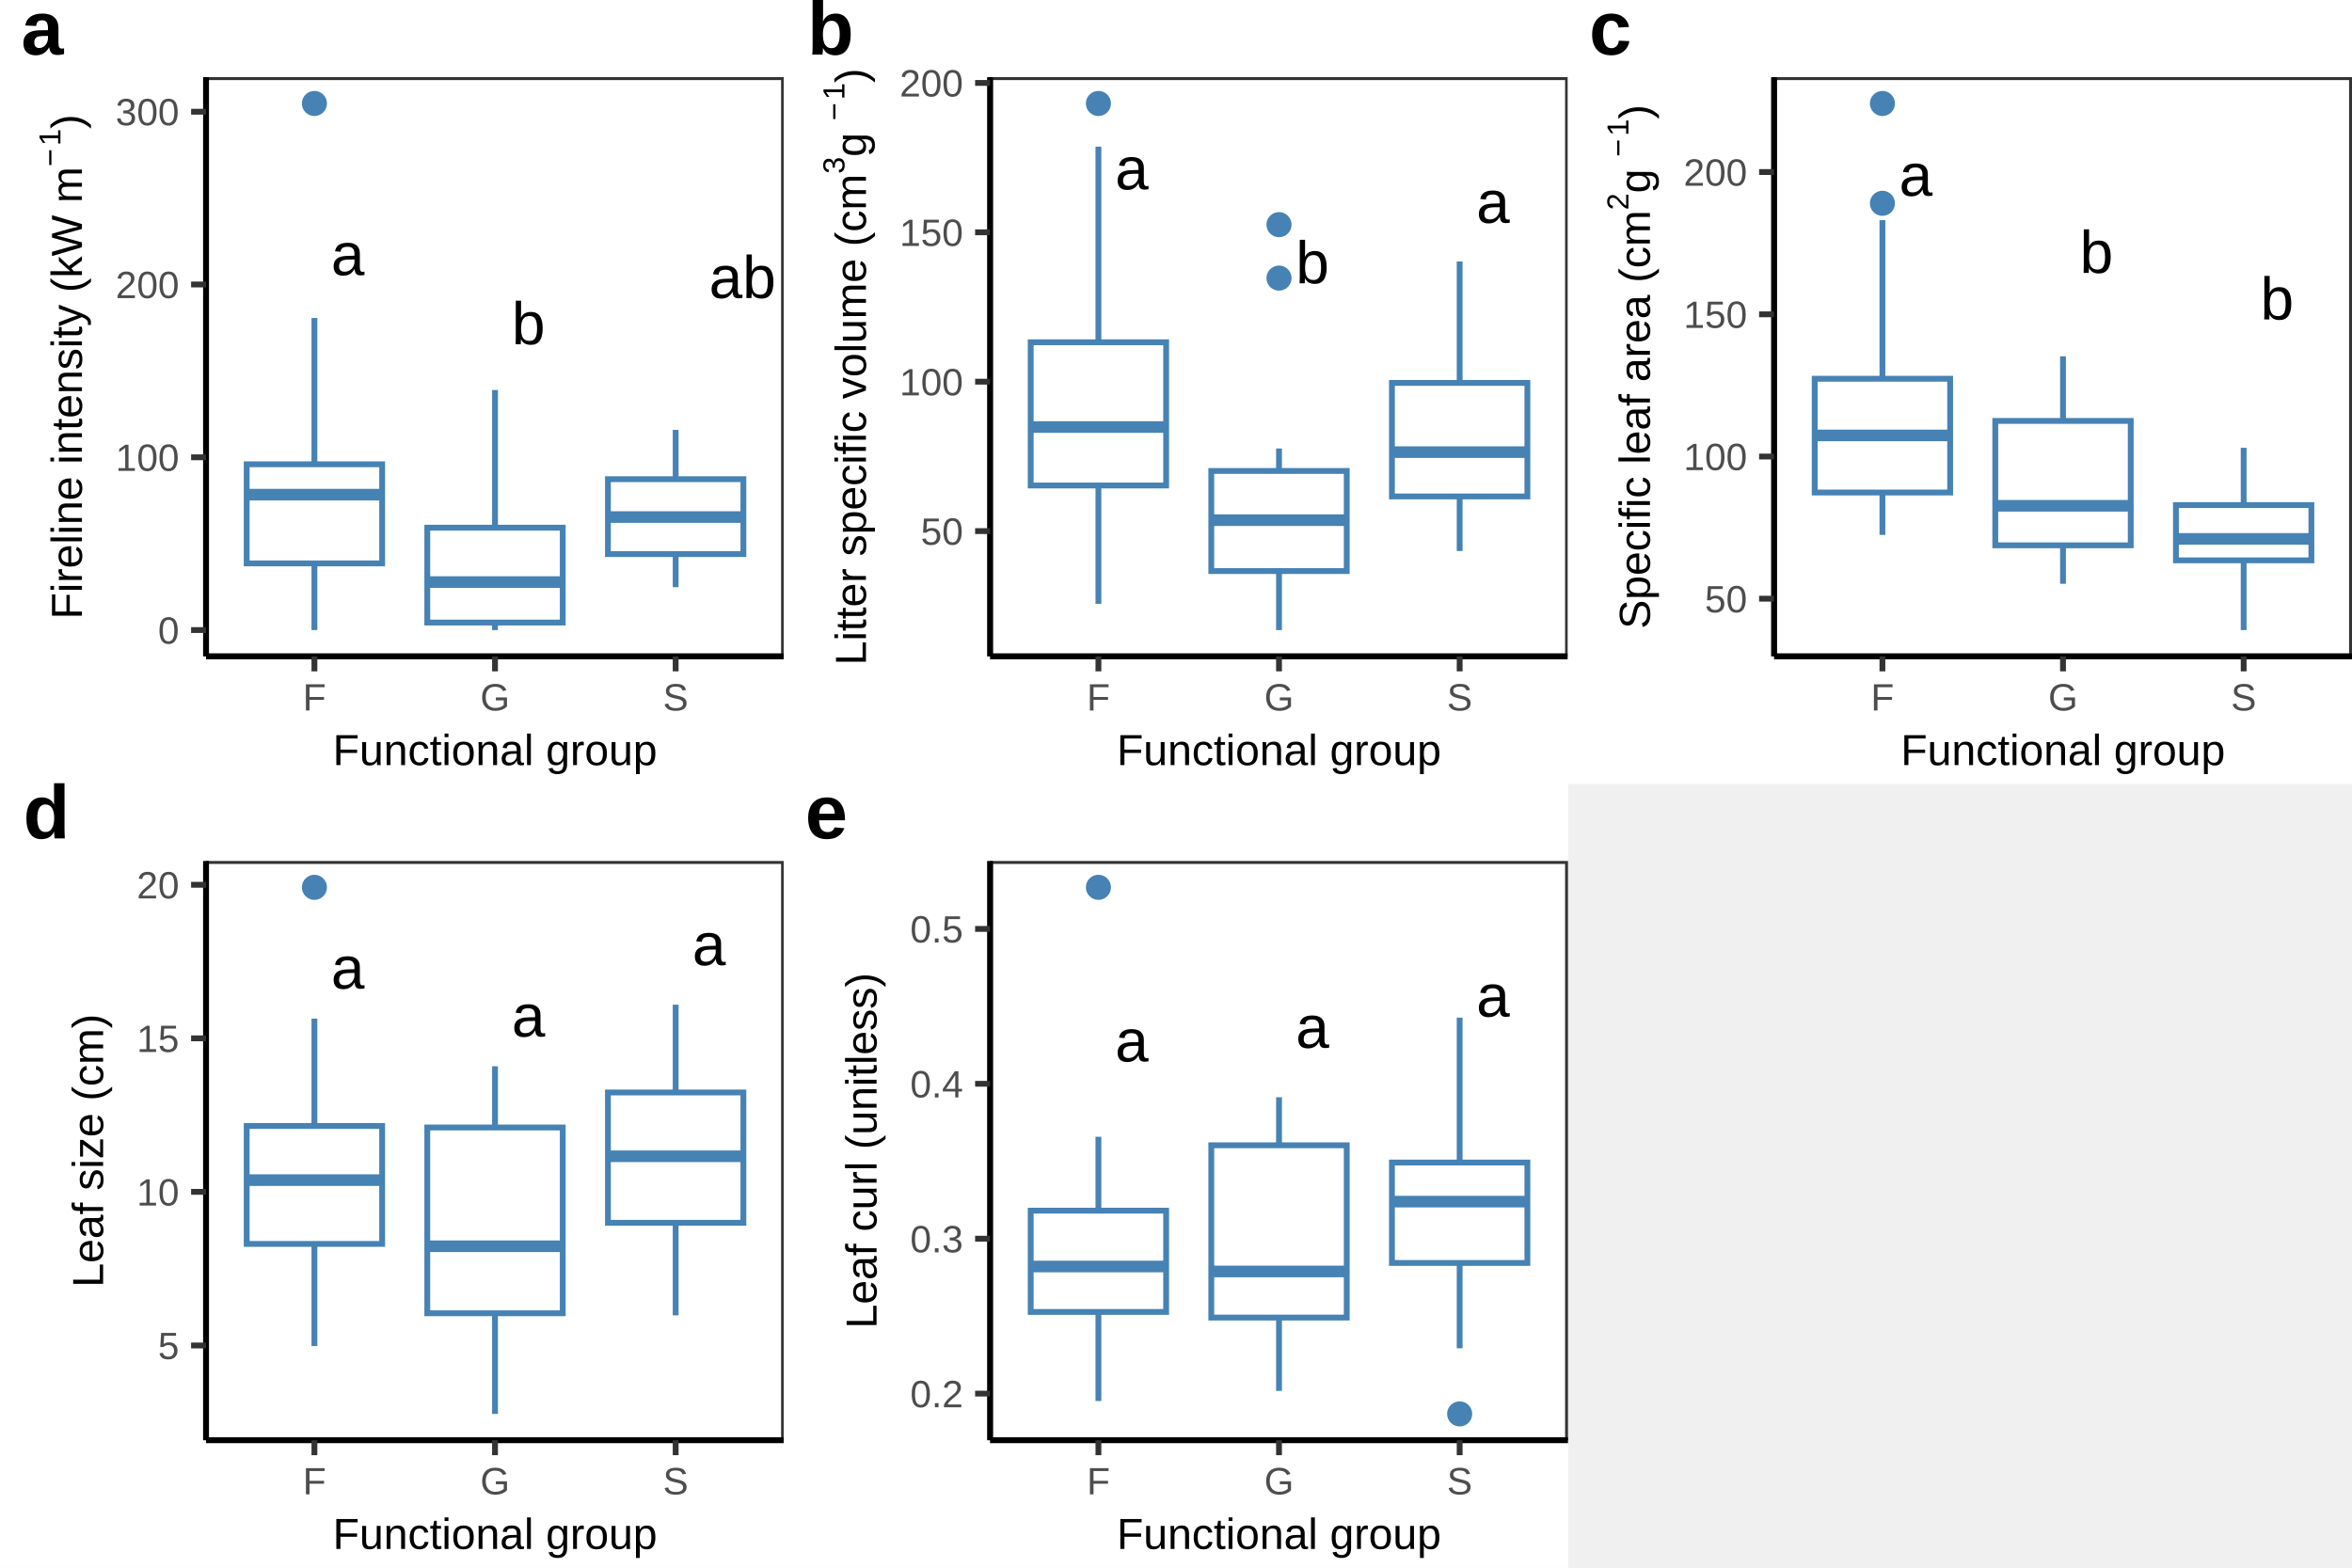
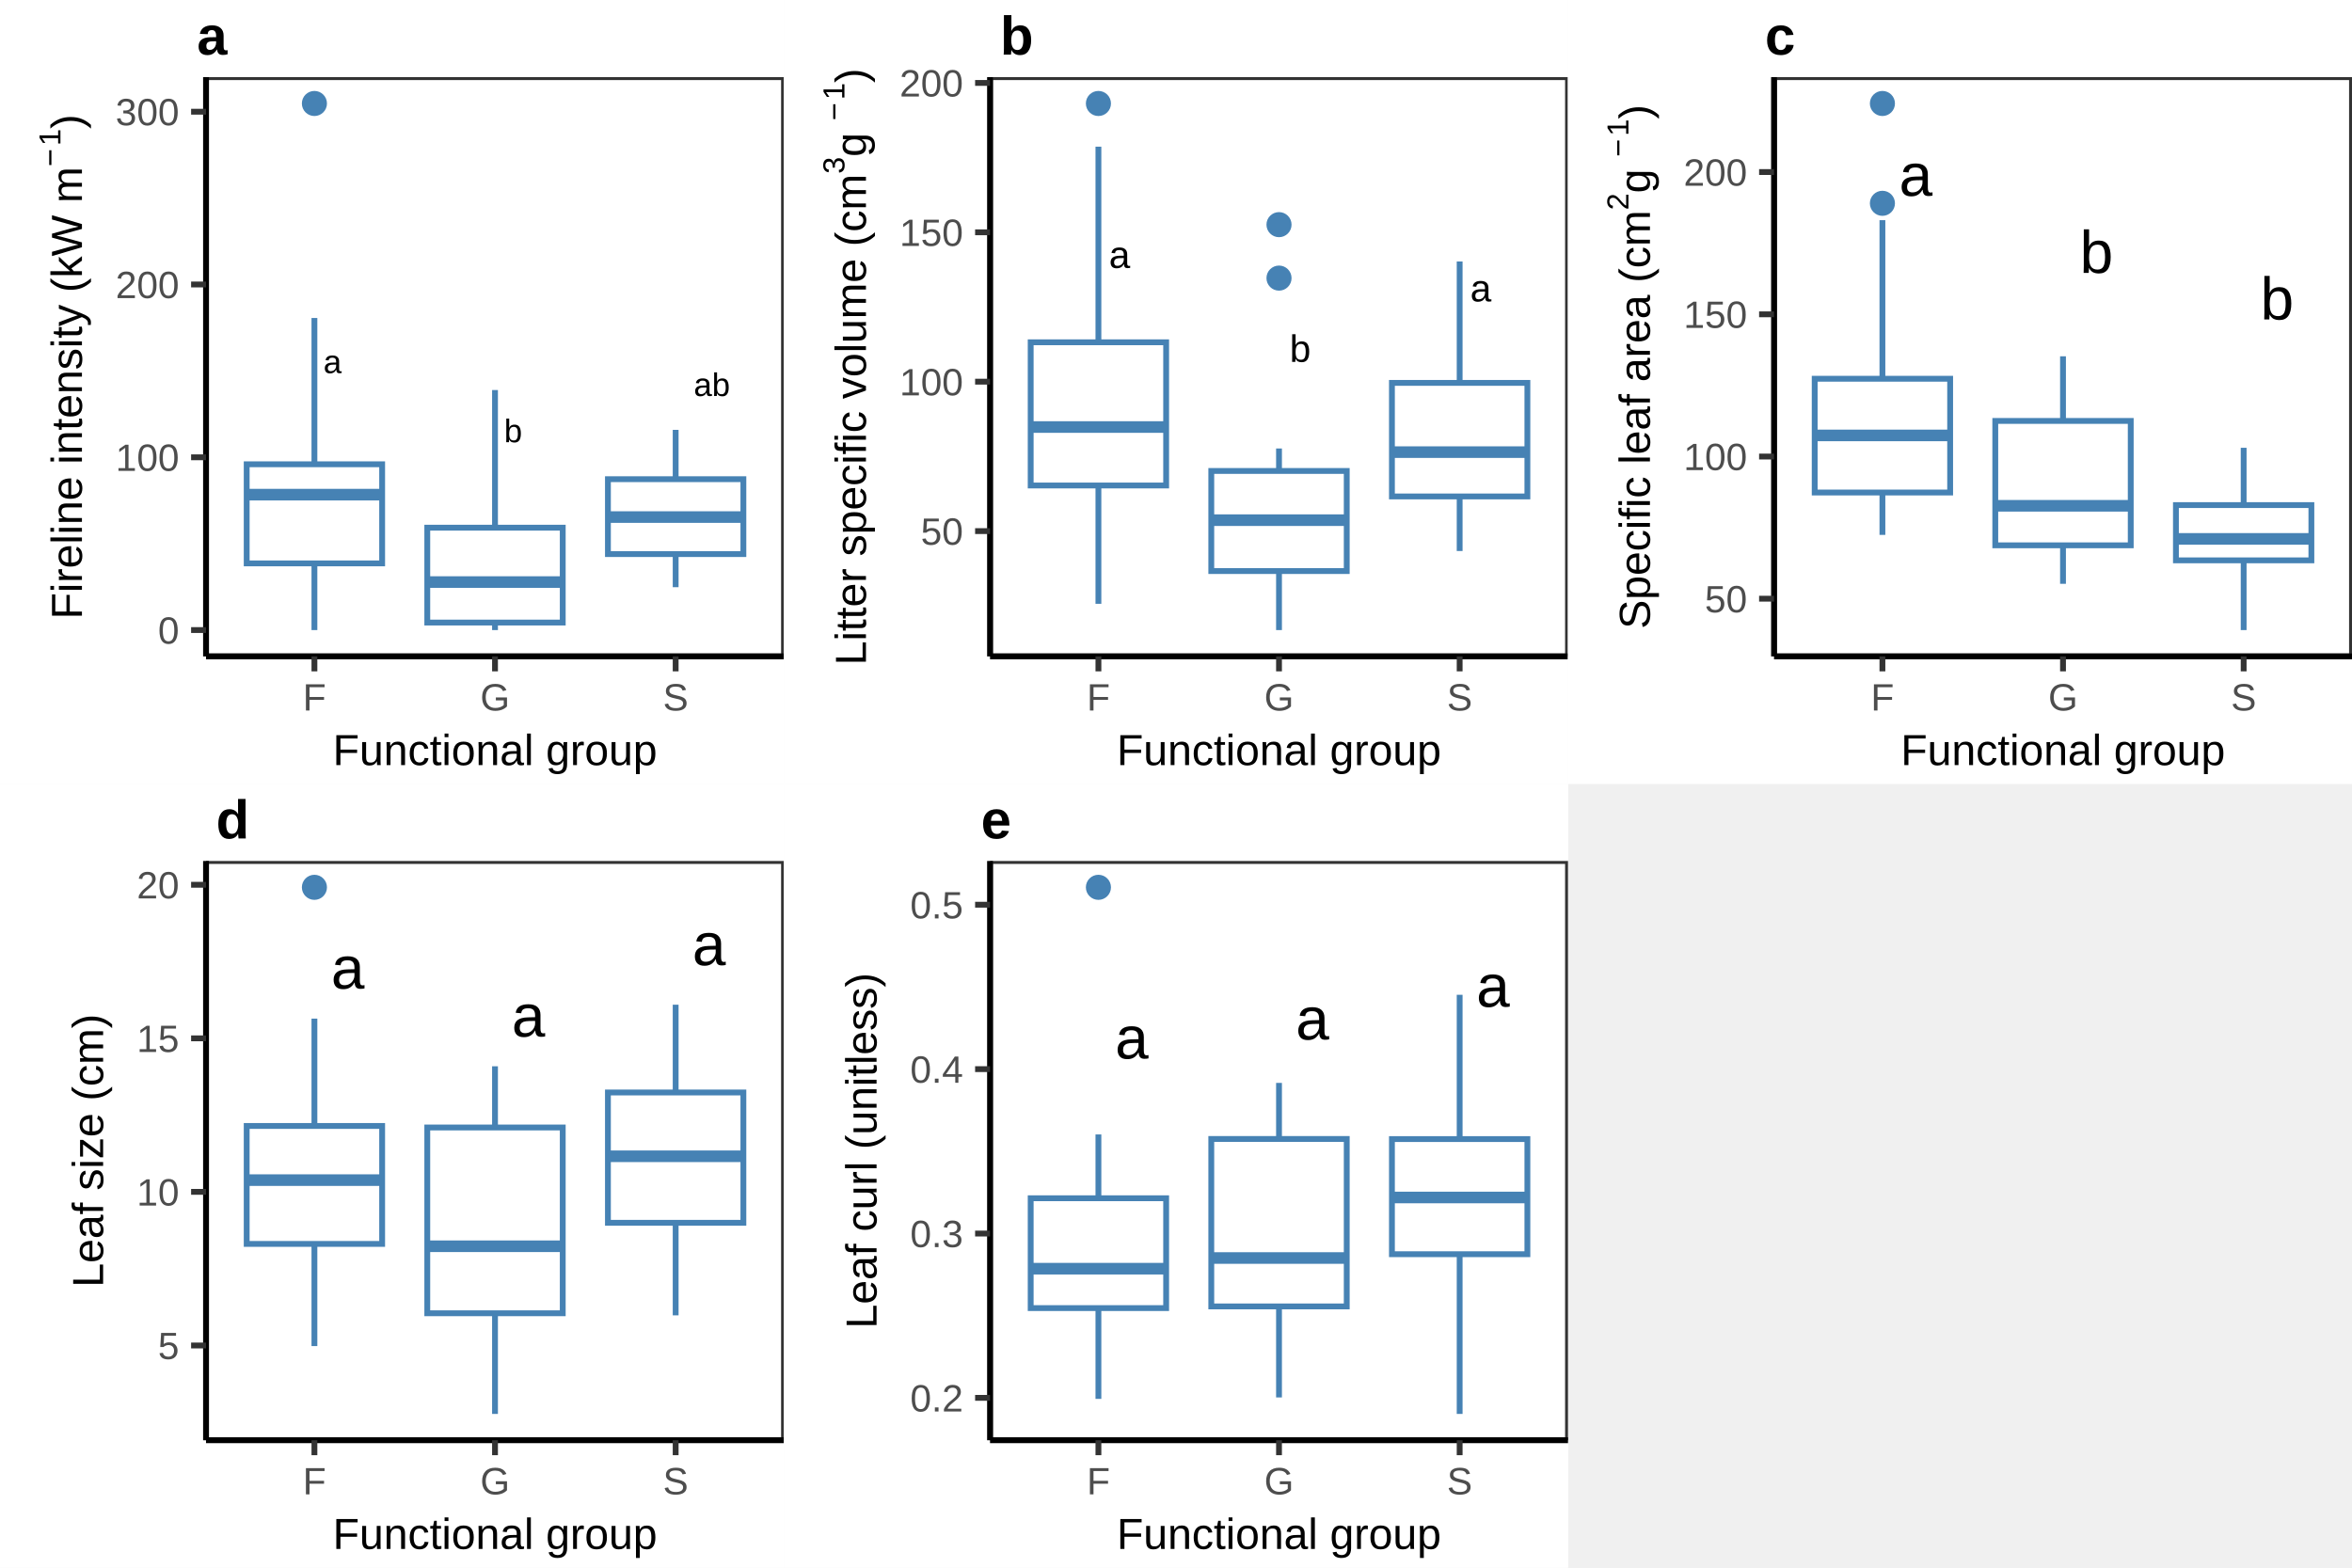
<svg xmlns="http://www.w3.org/2000/svg" class="svglite" width="432.00pt" height="288.00pt" viewBox="0 0 432.00 288.00">
  <defs>
    <style type="text/css">
    .svglite line, .svglite polyline, .svglite polygon, .svglite path, .svglite rect, .svglite circle {
      fill: none;
      stroke: #000000;
      stroke-linecap: round;
      stroke-linejoin: round;
      stroke-miterlimit: 10.00;
    }
    .svglite text {
      white-space: pre;
    }
  </style>
  </defs>
  <rect width="100%" height="100%" style="stroke: none; fill: none;" />
  <defs>
    <clipPath id="cpMC4wMHw0MzIuMDB8MC4wMHwyODguMDA=">
      <rect x="0.00" y="0.00" width="432.00" height="288.00" />
    </clipPath>
  </defs>
  <g clip-path="url(#cpMC4wMHw0MzIuMDB8MC4wMHwyODguMDA=)">
</g>
  <defs>
    <clipPath id="cpMC4wMHwxNDQuMDB8MC4wMHwxNDQuMDA=">
      <rect x="0.00" y="0.00" width="144.00" height="144.00" />
    </clipPath>
  </defs>
  <g clip-path="url(#cpMC4wMHwxNDQuMDB8MC4wMHwxNDQuMDA=)">
    <rect x="0.00" y="0.00" width="144.00" height="144.00" style="stroke-width: 1.07; stroke: #FFFFFF; fill: #FFFFFF;" />
  </g>
  <g clip-path="url(#cpMC4wMHw0MzIuMDB8MC4wMHwyODguMDA=)">
</g>
  <defs>
    <clipPath id="cpMzcuODR8MTQ0LjAwfDE0LjE3fDEyMC41OQ==">
      <rect x="37.84" y="14.17" width="106.16" height="106.41" />
    </clipPath>
  </defs>
  <g clip-path="url(#cpMzcuODR8MTQ0LjAwfDE0LjE3fDEyMC41OQ==)">
    <circle cx="57.75" cy="19.01" r="1.95" style="stroke-width: 0.71; stroke: #4682B4; fill: #4682B4;" />
    <line x1="57.75" y1="85.29" x2="57.75" y2="58.42" style="stroke-width: 1.07; stroke: #4682B4; stroke-linecap: butt;" />
    <line x1="57.75" y1="103.50" x2="57.75" y2="115.75" style="stroke-width: 1.07; stroke: #4682B4; stroke-linecap: butt;" />
    <polygon points="45.31,85.29 45.31,103.50 70.19,103.50 70.19,85.29 45.31,85.29 " style="stroke-width: 1.07; stroke: #4682B4; stroke-linecap: butt; stroke-linejoin: miter; fill: #FFFFFF;" />
    <line x1="45.31" y1="90.87" x2="70.19" y2="90.87" style="stroke-width: 2.13; stroke: #4682B4; stroke-linecap: butt; stroke-linejoin: miter;" />
    <line x1="90.92" y1="96.94" x2="90.92" y2="71.66" style="stroke-width: 1.07; stroke: #4682B4; stroke-linecap: butt;" />
    <line x1="90.92" y1="114.37" x2="90.92" y2="115.75" style="stroke-width: 1.07; stroke: #4682B4; stroke-linecap: butt;" />
    <polygon points="78.48,96.94 78.48,114.37 103.36,114.37 103.36,96.94 78.48,96.94 " style="stroke-width: 1.07; stroke: #4682B4; stroke-linecap: butt; stroke-linejoin: miter; fill: #FFFFFF;" />
    <line x1="78.48" y1="106.93" x2="103.36" y2="106.93" style="stroke-width: 2.13; stroke: #4682B4; stroke-linecap: butt; stroke-linejoin: miter;" />
    <line x1="124.10" y1="88.03" x2="124.10" y2="78.97" style="stroke-width: 1.07; stroke: #4682B4; stroke-linecap: butt;" />
    <line x1="124.10" y1="101.79" x2="124.10" y2="107.87" style="stroke-width: 1.07; stroke: #4682B4; stroke-linecap: butt;" />
    <polygon points="111.66,88.03 111.66,101.79 136.54,101.79 136.54,88.03 111.66,88.03 " style="stroke-width: 1.07; stroke: #4682B4; stroke-linecap: butt; stroke-linejoin: miter; fill: #FFFFFF;" />
    <line x1="111.66" y1="94.99" x2="136.54" y2="94.99" style="stroke-width: 2.13; stroke: #4682B4; stroke-linecap: butt; stroke-linejoin: miter;" />
-     <text x="60.81" y="50.54" style="font-size: 11.04px; font-family: &quot;Arial&quot;;" textLength="6.13px" lengthAdjust="spacingAndGlyphs">a</text>
-     <text x="93.99" y="63.24" style="font-size: 11.04px; font-family: &quot;Arial&quot;;" textLength="6.13px" lengthAdjust="spacingAndGlyphs">b</text>
-     <text x="130.23" y="54.75" style="font-size: 11.04px; font-family: &quot;Arial&quot;;" textLength="12.27px" lengthAdjust="spacingAndGlyphs">ab</text>
+     <text x="59.41" y="68.54" style="font-size: 6.00px; font-family: &quot;Arial&quot;;" textLength="3.33px" lengthAdjust="spacingAndGlyphs">a</text>
+     <text x="92.59" y="81.24" style="font-size: 6.00px; font-family: &quot;Arial&quot;;" textLength="3.33px" lengthAdjust="spacingAndGlyphs">b</text>
+     <text x="127.43" y="72.75" style="font-size: 6.00px; font-family: &quot;Arial&quot;;" textLength="6.67px" lengthAdjust="spacingAndGlyphs">ab</text>
    <rect x="37.84" y="14.17" width="106.16" height="106.41" style="stroke-width: 1.07; stroke: #333333;" />
  </g>
  <g clip-path="url(#cpMC4wMHw0MzIuMDB8MC4wMHwyODguMDA=)">
    <polyline points="37.84,120.59 37.84,14.17 " style="stroke-width: 1.07; stroke-linecap: butt;" />
    <text x="32.91" y="118.26" text-anchor="end" style="font-size: 7.00px;fill: #4D4D4D; font-family: &quot;Arial&quot;;" textLength="3.90px" lengthAdjust="spacingAndGlyphs">0</text>
    <text x="32.91" y="86.51" text-anchor="end" style="font-size: 7.00px;fill: #4D4D4D; font-family: &quot;Arial&quot;;" textLength="11.69px" lengthAdjust="spacingAndGlyphs">100</text>
    <text x="32.91" y="54.77" text-anchor="end" style="font-size: 7.00px;fill: #4D4D4D; font-family: &quot;Arial&quot;;" textLength="11.69px" lengthAdjust="spacingAndGlyphs">200</text>
    <text x="32.91" y="23.02" text-anchor="end" style="font-size: 7.00px;fill: #4D4D4D; font-family: &quot;Arial&quot;;" textLength="11.69px" lengthAdjust="spacingAndGlyphs">300</text>
    <polyline points="35.10,115.75 37.84,115.75 " style="stroke-width: 1.07; stroke: #333333; stroke-linecap: butt;" />
    <polyline points="35.10,84.01 37.84,84.01 " style="stroke-width: 1.07; stroke: #333333; stroke-linecap: butt;" />
    <polyline points="35.10,52.26 37.84,52.26 " style="stroke-width: 1.07; stroke: #333333; stroke-linecap: butt;" />
    <polyline points="35.10,20.52 37.84,20.52 " style="stroke-width: 1.07; stroke: #333333; stroke-linecap: butt;" />
    <polyline points="37.84,120.59 144.00,120.59 " style="stroke-width: 1.07; stroke-linecap: butt;" />
    <polyline points="57.75,123.33 57.75,120.59 " style="stroke-width: 1.07; stroke: #333333; stroke-linecap: butt;" />
    <polyline points="90.92,123.33 90.92,120.59 " style="stroke-width: 1.07; stroke: #333333; stroke-linecap: butt;" />
    <polyline points="124.10,123.33 124.10,120.59 " style="stroke-width: 1.07; stroke: #333333; stroke-linecap: butt;" />
    <text x="57.75" y="130.53" text-anchor="middle" style="font-size: 7.00px;fill: #4D4D4D; font-family: &quot;Arial&quot;;" textLength="4.28px" lengthAdjust="spacingAndGlyphs">F</text>
    <text x="90.92" y="130.53" text-anchor="middle" style="font-size: 7.00px;fill: #4D4D4D; font-family: &quot;Arial&quot;;" textLength="5.44px" lengthAdjust="spacingAndGlyphs">G</text>
    <text x="124.10" y="130.53" text-anchor="middle" style="font-size: 7.00px;fill: #4D4D4D; font-family: &quot;Arial&quot;;" textLength="4.67px" lengthAdjust="spacingAndGlyphs">S</text>
    <text x="61.12" y="140.56" style="font-size: 8.00px; font-family: &quot;Arial&quot;;" textLength="59.61px" lengthAdjust="spacingAndGlyphs">Functional group</text>
    <text transform="translate(15.05,113.76) rotate(-90)" style="font-size: 8.00px; font-family: &quot;Arial&quot;;" textLength="83.15px" lengthAdjust="spacingAndGlyphs">Fireline intensity (kW m</text>
    <text transform="translate(11.10,30.60) rotate(-90)" style="font-size: 5.60px; font-family: &quot;Arial&quot;;" textLength="3.82px" lengthAdjust="spacingAndGlyphs">−</text>
    <text transform="translate(11.10,26.78) rotate(-90)" style="font-size: 5.60px; font-family: &quot;Arial&quot;;" textLength="3.11px" lengthAdjust="spacingAndGlyphs">1</text>
    <text transform="translate(15.05,23.67) rotate(-90)" style="font-size: 8.00px; font-family: &quot;Arial&quot;;" textLength="2.66px" lengthAdjust="spacingAndGlyphs">)</text>
-     <text x="3.89" y="10.02" style="font-size: 14.00px; font-weight: bold; font-family: &quot;Arial&quot;;" textLength="7.78px" lengthAdjust="spacingAndGlyphs">a</text>
+     <text x="36.18" y="10.03" style="font-size: 10.00px; font-weight: bold; font-family: &quot;Arial&quot;;" textLength="5.57px" lengthAdjust="spacingAndGlyphs">a</text>
  </g>
  <defs>
    <clipPath id="cpMTQ0LjAwfDI4OC4wMHwwLjAwfDE0NC4wMA==">
      <rect x="144.00" y="0.00" width="144.00" height="144.00" />
    </clipPath>
  </defs>
  <g clip-path="url(#cpMTQ0LjAwfDI4OC4wMHwwLjAwfDE0NC4wMA==)">
    <rect x="144.00" y="0.00" width="144.00" height="144.00" style="stroke-width: 1.07; stroke: #FFFFFF; fill: #FFFFFF;" />
  </g>
  <g clip-path="url(#cpMC4wMHw0MzIuMDB8MC4wMHwyODguMDA=)">
</g>
  <defs>
    <clipPath id="cpMTgxLjg0fDI4OC4wMHwxNC4xN3wxMjAuNTk=">
      <rect x="181.84" y="14.17" width="106.16" height="106.41" />
    </clipPath>
  </defs>
  <g clip-path="url(#cpMTgxLjg0fDI4OC4wMHwxNC4xN3wxMjAuNTk=)">
    <circle cx="201.75" cy="19.01" r="1.95" style="stroke-width: 0.71; stroke: #4682B4; fill: #4682B4;" />
    <line x1="201.75" y1="62.88" x2="201.75" y2="26.94" style="stroke-width: 1.07; stroke: #4682B4; stroke-linecap: butt;" />
    <line x1="201.75" y1="89.19" x2="201.75" y2="110.93" style="stroke-width: 1.07; stroke: #4682B4; stroke-linecap: butt;" />
    <polygon points="189.31,62.88 189.31,89.19 214.19,89.19 214.19,62.88 189.31,62.88 " style="stroke-width: 1.07; stroke: #4682B4; stroke-linecap: butt; stroke-linejoin: miter; fill: #FFFFFF;" />
    <line x1="189.31" y1="78.45" x2="214.19" y2="78.45" style="stroke-width: 2.13; stroke: #4682B4; stroke-linecap: butt; stroke-linejoin: miter;" />
    <circle cx="234.92" cy="41.27" r="1.95" style="stroke-width: 0.71; stroke: #4682B4; fill: #4682B4;" />
    <circle cx="234.92" cy="51.09" r="1.95" style="stroke-width: 0.71; stroke: #4682B4; fill: #4682B4;" />
    <line x1="234.92" y1="86.52" x2="234.92" y2="82.39" style="stroke-width: 1.07; stroke: #4682B4; stroke-linecap: butt;" />
    <line x1="234.92" y1="104.91" x2="234.92" y2="115.75" style="stroke-width: 1.07; stroke: #4682B4; stroke-linecap: butt;" />
    <polygon points="222.48,86.52 222.48,104.91 247.36,104.91 247.36,86.52 222.48,86.52 " style="stroke-width: 1.07; stroke: #4682B4; stroke-linecap: butt; stroke-linejoin: miter; fill: #FFFFFF;" />
    <line x1="222.48" y1="95.56" x2="247.36" y2="95.56" style="stroke-width: 2.13; stroke: #4682B4; stroke-linecap: butt; stroke-linejoin: miter;" />
    <line x1="268.10" y1="70.34" x2="268.10" y2="48.04" style="stroke-width: 1.07; stroke: #4682B4; stroke-linecap: butt;" />
    <line x1="268.10" y1="91.20" x2="268.10" y2="101.23" style="stroke-width: 1.07; stroke: #4682B4; stroke-linecap: butt;" />
    <polygon points="255.66,70.34 255.66,91.20 280.54,91.20 280.54,70.34 255.66,70.34 " style="stroke-width: 1.07; stroke: #4682B4; stroke-linecap: butt; stroke-linejoin: miter; fill: #FFFFFF;" />
    <line x1="255.66" y1="83.06" x2="280.54" y2="83.06" style="stroke-width: 2.13; stroke: #4682B4; stroke-linecap: butt; stroke-linejoin: miter;" />
-     <text x="204.81" y="34.79" style="font-size: 11.04px; font-family: &quot;Arial&quot;;" textLength="6.13px" lengthAdjust="spacingAndGlyphs">a</text>
-     <text x="237.99" y="52.05" style="font-size: 11.04px; font-family: &quot;Arial&quot;;" textLength="6.13px" lengthAdjust="spacingAndGlyphs">b</text>
-     <text x="271.16" y="40.94" style="font-size: 11.04px; font-family: &quot;Arial&quot;;" textLength="6.13px" lengthAdjust="spacingAndGlyphs">a</text>
+     <text x="203.69" y="49.23" style="font-size: 7.00px; font-family: &quot;Arial&quot;;" textLength="3.90px" lengthAdjust="spacingAndGlyphs">a</text>
+     <text x="236.87" y="66.48" style="font-size: 7.00px; font-family: &quot;Arial&quot;;" textLength="3.90px" lengthAdjust="spacingAndGlyphs">b</text>
+     <text x="270.04" y="55.38" style="font-size: 7.00px; font-family: &quot;Arial&quot;;" textLength="3.90px" lengthAdjust="spacingAndGlyphs">a</text>
    <rect x="181.84" y="14.17" width="106.16" height="106.41" style="stroke-width: 1.07; stroke: #333333;" />
  </g>
  <g clip-path="url(#cpMC4wMHw0MzIuMDB8MC4wMHwyODguMDA=)">
    <polyline points="181.84,120.59 181.84,14.17 " style="stroke-width: 1.07; stroke-linecap: butt;" />
    <text x="176.91" y="100.08" text-anchor="end" style="font-size: 7.00px;fill: #4D4D4D; font-family: &quot;Arial&quot;;" textLength="7.79px" lengthAdjust="spacingAndGlyphs">50</text>
    <text x="176.91" y="72.63" text-anchor="end" style="font-size: 7.00px;fill: #4D4D4D; font-family: &quot;Arial&quot;;" textLength="11.69px" lengthAdjust="spacingAndGlyphs">100</text>
    <text x="176.91" y="45.18" text-anchor="end" style="font-size: 7.00px;fill: #4D4D4D; font-family: &quot;Arial&quot;;" textLength="11.69px" lengthAdjust="spacingAndGlyphs">150</text>
    <text x="176.91" y="17.73" text-anchor="end" style="font-size: 7.00px;fill: #4D4D4D; font-family: &quot;Arial&quot;;" textLength="11.69px" lengthAdjust="spacingAndGlyphs">200</text>
    <polyline points="179.10,97.57 181.84,97.57 " style="stroke-width: 1.07; stroke: #333333; stroke-linecap: butt;" />
    <polyline points="179.10,70.12 181.84,70.12 " style="stroke-width: 1.07; stroke: #333333; stroke-linecap: butt;" />
    <polyline points="179.10,42.68 181.84,42.68 " style="stroke-width: 1.07; stroke: #333333; stroke-linecap: butt;" />
    <polyline points="179.10,15.23 181.84,15.23 " style="stroke-width: 1.07; stroke: #333333; stroke-linecap: butt;" />
    <polyline points="181.84,120.59 288.00,120.59 " style="stroke-width: 1.07; stroke-linecap: butt;" />
    <polyline points="201.75,123.33 201.75,120.59 " style="stroke-width: 1.07; stroke: #333333; stroke-linecap: butt;" />
    <polyline points="234.92,123.33 234.92,120.59 " style="stroke-width: 1.07; stroke: #333333; stroke-linecap: butt;" />
    <polyline points="268.10,123.33 268.10,120.59 " style="stroke-width: 1.07; stroke: #333333; stroke-linecap: butt;" />
    <text x="201.75" y="130.53" text-anchor="middle" style="font-size: 7.00px;fill: #4D4D4D; font-family: &quot;Arial&quot;;" textLength="4.28px" lengthAdjust="spacingAndGlyphs">F</text>
    <text x="234.92" y="130.53" text-anchor="middle" style="font-size: 7.00px;fill: #4D4D4D; font-family: &quot;Arial&quot;;" textLength="5.44px" lengthAdjust="spacingAndGlyphs">G</text>
    <text x="268.10" y="130.53" text-anchor="middle" style="font-size: 7.00px;fill: #4D4D4D; font-family: &quot;Arial&quot;;" textLength="4.67px" lengthAdjust="spacingAndGlyphs">S</text>
    <text x="205.12" y="140.56" style="font-size: 8.00px; font-family: &quot;Arial&quot;;" textLength="59.61px" lengthAdjust="spacingAndGlyphs">Functional group</text>
    <text transform="translate(159.05,122.21) rotate(-90)" style="font-size: 8.00px; font-family: &quot;Arial&quot;;" textLength="90.27px" lengthAdjust="spacingAndGlyphs">Litter specific volume (cm</text>
    <text transform="translate(155.10,31.93) rotate(-90)" style="font-size: 5.60px; font-family: &quot;Arial&quot;;" textLength="3.11px" lengthAdjust="spacingAndGlyphs">3</text>
    <text transform="translate(159.05,28.82) rotate(-90)" style="font-size: 8.00px; font-family: &quot;Arial&quot;;" textLength="6.67px" lengthAdjust="spacingAndGlyphs"> g</text>
    <text transform="translate(155.10,22.15) rotate(-90)" style="font-size: 5.60px; font-family: &quot;Arial&quot;;" textLength="3.82px" lengthAdjust="spacingAndGlyphs">−</text>
    <text transform="translate(155.10,18.33) rotate(-90)" style="font-size: 5.60px; font-family: &quot;Arial&quot;;" textLength="3.11px" lengthAdjust="spacingAndGlyphs">1</text>
    <text transform="translate(159.05,15.22) rotate(-90)" style="font-size: 8.00px; font-family: &quot;Arial&quot;;" textLength="2.66px" lengthAdjust="spacingAndGlyphs">)</text>
-     <text x="148.27" y="10.02" style="font-size: 14.00px; font-weight: bold; font-family: &quot;Arial&quot;;" textLength="8.55px" lengthAdjust="spacingAndGlyphs">b</text>
+     <text x="183.69" y="10.03" style="font-size: 10.00px; font-weight: bold; font-family: &quot;Arial&quot;;" textLength="6.11px" lengthAdjust="spacingAndGlyphs">b</text>
  </g>
  <defs>
    <clipPath id="cpMjg4LjAwfDQzMi4wMHwwLjAwfDE0NC4wMA==">
      <rect x="288.00" y="0.00" width="144.00" height="144.00" />
    </clipPath>
  </defs>
  <g clip-path="url(#cpMjg4LjAwfDQzMi4wMHwwLjAwfDE0NC4wMA==)">
    <rect x="288.00" y="0.00" width="144.00" height="144.00" style="stroke-width: 1.07; stroke: #FFFFFF; fill: #FFFFFF;" />
  </g>
  <g clip-path="url(#cpMC4wMHw0MzIuMDB8MC4wMHwyODguMDA=)">
</g>
  <defs>
    <clipPath id="cpMzI1Ljg0fDQzMi4wMHwxNC4xN3wxMjAuNTk=">
      <rect x="325.84" y="14.17" width="106.16" height="106.41" />
    </clipPath>
  </defs>
  <g clip-path="url(#cpMzI1Ljg0fDQzMi4wMHwxNC4xN3wxMjAuNTk=)">
    <circle cx="345.75" cy="37.35" r="1.95" style="stroke-width: 0.71; stroke: #4682B4; fill: #4682B4;" />
    <circle cx="345.75" cy="19.01" r="1.95" style="stroke-width: 0.71; stroke: #4682B4; fill: #4682B4;" />
    <line x1="345.75" y1="69.58" x2="345.75" y2="40.45" style="stroke-width: 1.07; stroke: #4682B4; stroke-linecap: butt;" />
    <line x1="345.75" y1="90.48" x2="345.75" y2="98.27" style="stroke-width: 1.07; stroke: #4682B4; stroke-linecap: butt;" />
    <polygon points="333.31,69.58 333.31,90.48 358.19,90.48 358.19,69.58 333.31,69.58 " style="stroke-width: 1.07; stroke: #4682B4; stroke-linecap: butt; stroke-linejoin: miter; fill: #FFFFFF;" />
    <line x1="333.31" y1="79.99" x2="358.19" y2="79.99" style="stroke-width: 2.13; stroke: #4682B4; stroke-linecap: butt; stroke-linejoin: miter;" />
    <line x1="378.92" y1="77.33" x2="378.92" y2="65.46" style="stroke-width: 1.07; stroke: #4682B4; stroke-linecap: butt;" />
    <line x1="378.92" y1="100.18" x2="378.92" y2="107.25" style="stroke-width: 1.07; stroke: #4682B4; stroke-linecap: butt;" />
    <polygon points="366.48,77.33 366.48,100.18 391.36,100.18 391.36,77.33 366.48,77.33 " style="stroke-width: 1.07; stroke: #4682B4; stroke-linecap: butt; stroke-linejoin: miter; fill: #FFFFFF;" />
    <line x1="366.48" y1="92.92" x2="391.36" y2="92.92" style="stroke-width: 2.13; stroke: #4682B4; stroke-linecap: butt; stroke-linejoin: miter;" />
    <line x1="412.10" y1="92.79" x2="412.10" y2="82.26" style="stroke-width: 1.07; stroke: #4682B4; stroke-linecap: butt;" />
    <line x1="412.10" y1="102.94" x2="412.10" y2="115.75" style="stroke-width: 1.07; stroke: #4682B4; stroke-linecap: butt;" />
    <polygon points="399.66,92.79 399.66,102.94 424.54,102.94 424.54,92.79 399.66,92.79 " style="stroke-width: 1.07; stroke: #4682B4; stroke-linecap: butt; stroke-linejoin: miter; fill: #FFFFFF;" />
    <line x1="399.66" y1="99.00" x2="424.54" y2="99.00" style="stroke-width: 2.13; stroke: #4682B4; stroke-linecap: butt; stroke-linejoin: miter;" />
    <text x="348.81" y="35.97" style="font-size: 11.04px; font-family: &quot;Arial&quot;;" textLength="6.13px" lengthAdjust="spacingAndGlyphs">a</text>
    <text x="381.99" y="50.13" style="font-size: 11.04px; font-family: &quot;Arial&quot;;" textLength="6.13px" lengthAdjust="spacingAndGlyphs">b</text>
    <text x="415.16" y="58.69" style="font-size: 11.04px; font-family: &quot;Arial&quot;;" textLength="6.13px" lengthAdjust="spacingAndGlyphs">b</text>
    <rect x="325.84" y="14.17" width="106.16" height="106.41" style="stroke-width: 1.07; stroke: #333333;" />
  </g>
  <g clip-path="url(#cpMC4wMHw0MzIuMDB8MC4wMHwyODguMDA=)">
    <polyline points="325.84,120.59 325.84,14.17 " style="stroke-width: 1.07; stroke-linecap: butt;" />
    <text x="320.91" y="112.50" text-anchor="end" style="font-size: 7.00px;fill: #4D4D4D; font-family: &quot;Arial&quot;;" textLength="7.79px" lengthAdjust="spacingAndGlyphs">50</text>
    <text x="320.91" y="86.37" text-anchor="end" style="font-size: 7.00px;fill: #4D4D4D; font-family: &quot;Arial&quot;;" textLength="11.69px" lengthAdjust="spacingAndGlyphs">100</text>
    <text x="320.91" y="60.24" text-anchor="end" style="font-size: 7.00px;fill: #4D4D4D; font-family: &quot;Arial&quot;;" textLength="11.69px" lengthAdjust="spacingAndGlyphs">150</text>
    <text x="320.91" y="34.12" text-anchor="end" style="font-size: 7.00px;fill: #4D4D4D; font-family: &quot;Arial&quot;;" textLength="11.69px" lengthAdjust="spacingAndGlyphs">200</text>
    <polyline points="323.10,109.99 325.84,109.99 " style="stroke-width: 1.07; stroke: #333333; stroke-linecap: butt;" />
    <polyline points="323.10,83.87 325.84,83.87 " style="stroke-width: 1.07; stroke: #333333; stroke-linecap: butt;" />
    <polyline points="323.10,57.74 325.84,57.74 " style="stroke-width: 1.07; stroke: #333333; stroke-linecap: butt;" />
    <polyline points="323.10,31.61 325.84,31.61 " style="stroke-width: 1.07; stroke: #333333; stroke-linecap: butt;" />
    <polyline points="325.84,120.59 432.00,120.59 " style="stroke-width: 1.07; stroke-linecap: butt;" />
    <polyline points="345.75,123.33 345.75,120.59 " style="stroke-width: 1.07; stroke: #333333; stroke-linecap: butt;" />
    <polyline points="378.92,123.33 378.92,120.59 " style="stroke-width: 1.07; stroke: #333333; stroke-linecap: butt;" />
    <polyline points="412.10,123.33 412.10,120.59 " style="stroke-width: 1.07; stroke: #333333; stroke-linecap: butt;" />
    <text x="345.75" y="130.53" text-anchor="middle" style="font-size: 7.00px;fill: #4D4D4D; font-family: &quot;Arial&quot;;" textLength="4.28px" lengthAdjust="spacingAndGlyphs">F</text>
    <text x="378.92" y="130.53" text-anchor="middle" style="font-size: 7.00px;fill: #4D4D4D; font-family: &quot;Arial&quot;;" textLength="5.44px" lengthAdjust="spacingAndGlyphs">G</text>
    <text x="412.10" y="130.53" text-anchor="middle" style="font-size: 7.00px;fill: #4D4D4D; font-family: &quot;Arial&quot;;" textLength="4.67px" lengthAdjust="spacingAndGlyphs">S</text>
    <text x="349.12" y="140.56" style="font-size: 8.00px; font-family: &quot;Arial&quot;;" textLength="59.61px" lengthAdjust="spacingAndGlyphs">Functional group</text>
    <text transform="translate(303.05,115.54) rotate(-90)" style="font-size: 8.00px; font-family: &quot;Arial&quot;;" textLength="76.94px" lengthAdjust="spacingAndGlyphs">Specific leaf area (cm</text>
    <text transform="translate(299.10,38.60) rotate(-90)" style="font-size: 5.60px; font-family: &quot;Arial&quot;;" textLength="3.11px" lengthAdjust="spacingAndGlyphs">2</text>
    <text transform="translate(303.05,35.49) rotate(-90)" style="font-size: 8.00px; font-family: &quot;Arial&quot;;" textLength="6.67px" lengthAdjust="spacingAndGlyphs"> g</text>
    <text transform="translate(299.10,28.82) rotate(-90)" style="font-size: 5.60px; font-family: &quot;Arial&quot;;" textLength="3.82px" lengthAdjust="spacingAndGlyphs">−</text>
    <text transform="translate(299.10,24.99) rotate(-90)" style="font-size: 5.60px; font-family: &quot;Arial&quot;;" textLength="3.11px" lengthAdjust="spacingAndGlyphs">1</text>
    <text transform="translate(303.05,21.88) rotate(-90)" style="font-size: 8.00px; font-family: &quot;Arial&quot;;" textLength="2.66px" lengthAdjust="spacingAndGlyphs">)</text>
-     <text x="291.89" y="10.02" style="font-size: 14.00px; font-weight: bold; font-family: &quot;Arial&quot;;" textLength="7.78px" lengthAdjust="spacingAndGlyphs">c</text>
+     <text x="324.18" y="10.03" style="font-size: 10.00px; font-weight: bold; font-family: &quot;Arial&quot;;" textLength="5.57px" lengthAdjust="spacingAndGlyphs">c</text>
  </g>
  <defs>
    <clipPath id="cpMC4wMHwxNDQuMDB8MTQ0LjAwfDI4OC4wMA==">
      <rect x="0.00" y="144.00" width="144.00" height="144.00" />
    </clipPath>
  </defs>
  <g clip-path="url(#cpMC4wMHwxNDQuMDB8MTQ0LjAwfDI4OC4wMA==)">
    <rect x="0.00" y="144.00" width="144.00" height="144.00" style="stroke-width: 1.07; stroke: #FFFFFF; fill: #FFFFFF;" />
  </g>
  <g clip-path="url(#cpMC4wMHw0MzIuMDB8MC4wMHwyODguMDA=)">
</g>
  <defs>
    <clipPath id="cpMzcuODR8MTQ0LjAwfDE1OC4xN3wyNjQuNTk=">
      <rect x="37.84" y="158.17" width="106.16" height="106.41" />
    </clipPath>
  </defs>
  <g clip-path="url(#cpMzcuODR8MTQ0LjAwfDE1OC4xN3wyNjQuNTk=)">
    <circle cx="57.75" cy="163.01" r="1.95" style="stroke-width: 0.71; stroke: #4682B4; fill: #4682B4;" />
    <line x1="57.75" y1="206.85" x2="57.75" y2="187.13" style="stroke-width: 1.07; stroke: #4682B4; stroke-linecap: butt;" />
    <line x1="57.75" y1="228.52" x2="57.75" y2="247.29" style="stroke-width: 1.07; stroke: #4682B4; stroke-linecap: butt;" />
    <polygon points="45.31,206.85 45.31,228.52 70.19,228.52 70.19,206.85 45.31,206.85 " style="stroke-width: 1.07; stroke: #4682B4; stroke-linecap: butt; stroke-linejoin: miter; fill: #FFFFFF;" />
    <line x1="45.31" y1="216.80" x2="70.19" y2="216.80" style="stroke-width: 2.13; stroke: #4682B4; stroke-linecap: butt; stroke-linejoin: miter;" />
    <line x1="90.92" y1="207.13" x2="90.92" y2="195.89" style="stroke-width: 1.07; stroke: #4682B4; stroke-linecap: butt;" />
    <line x1="90.92" y1="241.26" x2="90.92" y2="259.75" style="stroke-width: 1.07; stroke: #4682B4; stroke-linecap: butt;" />
    <polygon points="78.48,207.13 78.48,241.26 103.36,241.26 103.36,207.13 78.48,207.13 " style="stroke-width: 1.07; stroke: #4682B4; stroke-linecap: butt; stroke-linejoin: miter; fill: #FFFFFF;" />
    <line x1="78.48" y1="228.95" x2="103.36" y2="228.95" style="stroke-width: 2.13; stroke: #4682B4; stroke-linecap: butt; stroke-linejoin: miter;" />
    <line x1="124.10" y1="200.70" x2="124.10" y2="184.57" style="stroke-width: 1.07; stroke: #4682B4; stroke-linecap: butt;" />
    <line x1="124.10" y1="224.64" x2="124.10" y2="241.64" style="stroke-width: 1.07; stroke: #4682B4; stroke-linecap: butt;" />
    <polygon points="111.66,200.70 111.66,224.64 136.54,224.64 136.54,200.70 111.66,200.70 " style="stroke-width: 1.07; stroke: #4682B4; stroke-linecap: butt; stroke-linejoin: miter; fill: #FFFFFF;" />
    <line x1="111.66" y1="212.42" x2="136.54" y2="212.42" style="stroke-width: 2.13; stroke: #4682B4; stroke-linecap: butt; stroke-linejoin: miter;" />
    <text x="60.81" y="181.62" style="font-size: 11.04px; font-family: &quot;Arial&quot;;" textLength="6.13px" lengthAdjust="spacingAndGlyphs">a</text>
    <text x="93.99" y="190.43" style="font-size: 11.04px; font-family: &quot;Arial&quot;;" textLength="6.13px" lengthAdjust="spacingAndGlyphs">a</text>
    <text x="127.16" y="177.31" style="font-size: 11.04px; font-family: &quot;Arial&quot;;" textLength="6.13px" lengthAdjust="spacingAndGlyphs">a</text>
    <rect x="37.84" y="158.17" width="106.16" height="106.41" style="stroke-width: 1.07; stroke: #333333;" />
  </g>
  <g clip-path="url(#cpMC4wMHw0MzIuMDB8MC4wMHwyODguMDA=)">
    <polyline points="37.84,264.59 37.84,158.17 " style="stroke-width: 1.07; stroke-linecap: butt;" />
    <text x="32.91" y="249.68" text-anchor="end" style="font-size: 7.00px;fill: #4D4D4D; font-family: &quot;Arial&quot;;" textLength="3.90px" lengthAdjust="spacingAndGlyphs">5</text>
    <text x="32.91" y="221.47" text-anchor="end" style="font-size: 7.00px;fill: #4D4D4D; font-family: &quot;Arial&quot;;" textLength="7.79px" lengthAdjust="spacingAndGlyphs">10</text>
    <text x="32.91" y="193.26" text-anchor="end" style="font-size: 7.00px;fill: #4D4D4D; font-family: &quot;Arial&quot;;" textLength="7.79px" lengthAdjust="spacingAndGlyphs">15</text>
    <text x="32.91" y="165.05" text-anchor="end" style="font-size: 7.00px;fill: #4D4D4D; font-family: &quot;Arial&quot;;" textLength="7.79px" lengthAdjust="spacingAndGlyphs">20</text>
    <polyline points="35.10,247.18 37.84,247.18 " style="stroke-width: 1.07; stroke: #333333; stroke-linecap: butt;" />
    <polyline points="35.10,218.96 37.84,218.96 " style="stroke-width: 1.07; stroke: #333333; stroke-linecap: butt;" />
    <polyline points="35.10,190.75 37.84,190.75 " style="stroke-width: 1.07; stroke: #333333; stroke-linecap: butt;" />
    <polyline points="35.10,162.54 37.84,162.54 " style="stroke-width: 1.07; stroke: #333333; stroke-linecap: butt;" />
    <polyline points="37.84,264.59 144.00,264.59 " style="stroke-width: 1.07; stroke-linecap: butt;" />
    <polyline points="57.75,267.33 57.75,264.59 " style="stroke-width: 1.07; stroke: #333333; stroke-linecap: butt;" />
    <polyline points="90.92,267.33 90.92,264.59 " style="stroke-width: 1.07; stroke: #333333; stroke-linecap: butt;" />
    <polyline points="124.10,267.33 124.10,264.59 " style="stroke-width: 1.07; stroke: #333333; stroke-linecap: butt;" />
    <text x="57.75" y="274.53" text-anchor="middle" style="font-size: 7.00px;fill: #4D4D4D; font-family: &quot;Arial&quot;;" textLength="4.28px" lengthAdjust="spacingAndGlyphs">F</text>
    <text x="90.92" y="274.53" text-anchor="middle" style="font-size: 7.00px;fill: #4D4D4D; font-family: &quot;Arial&quot;;" textLength="5.44px" lengthAdjust="spacingAndGlyphs">G</text>
    <text x="124.10" y="274.53" text-anchor="middle" style="font-size: 7.00px;fill: #4D4D4D; font-family: &quot;Arial&quot;;" textLength="4.67px" lengthAdjust="spacingAndGlyphs">S</text>
    <text x="61.12" y="284.56" style="font-size: 8.00px; font-family: &quot;Arial&quot;;" textLength="59.61px" lengthAdjust="spacingAndGlyphs">Functional group</text>
    <text transform="translate(18.94,236.50) rotate(-90)" style="font-size: 8.00px; font-family: &quot;Arial&quot;;" textLength="50.25px" lengthAdjust="spacingAndGlyphs">Leaf size (cm)</text>
-     <text x="4.27" y="154.02" style="font-size: 14.00px; font-weight: bold; font-family: &quot;Arial&quot;;" textLength="8.55px" lengthAdjust="spacingAndGlyphs">d</text>
+     <text x="39.69" y="154.03" style="font-size: 10.00px; font-weight: bold; font-family: &quot;Arial&quot;;" textLength="6.11px" lengthAdjust="spacingAndGlyphs">d</text>
  </g>
  <defs>
    <clipPath id="cpMTQ0LjAwfDI4OC4wMHwxNDQuMDB8Mjg4LjAw">
      <rect x="144.00" y="144.00" width="144.00" height="144.00" />
    </clipPath>
  </defs>
  <g clip-path="url(#cpMTQ0LjAwfDI4OC4wMHwxNDQuMDB8Mjg4LjAw)">
    <rect x="144.00" y="144.00" width="144.00" height="144.00" style="stroke-width: 1.07; stroke: #FFFFFF; fill: #FFFFFF;" />
  </g>
  <g clip-path="url(#cpMC4wMHw0MzIuMDB8MC4wMHwyODguMDA=)">
</g>
  <defs>
    <clipPath id="cpMTgxLjg0fDI4OC4wMHwxNTguMTd8MjY0LjU5">
      <rect x="181.84" y="158.17" width="106.16" height="106.41" />
    </clipPath>
  </defs>
  <g clip-path="url(#cpMTgxLjg0fDI4OC4wMHwxNTguMTd8MjY0LjU5)">
    <circle cx="201.75" cy="163.01" r="1.95" style="stroke-width: 0.71; stroke: #4682B4; fill: #4682B4;" />
-     <line x1="201.75" y1="222.41" x2="201.75" y2="208.84" style="stroke-width: 1.07; stroke: #4682B4; stroke-linecap: butt;" />
-     <line x1="201.75" y1="241.02" x2="201.75" y2="257.38" style="stroke-width: 1.07; stroke: #4682B4; stroke-linecap: butt;" />
-     <polygon points="189.31,222.41 189.31,241.02 214.19,241.02 214.19,222.41 189.31,222.41 " style="stroke-width: 1.07; stroke: #4682B4; stroke-linecap: butt; stroke-linejoin: miter; fill: #FFFFFF;" />
-     <line x1="189.31" y1="232.67" x2="214.19" y2="232.67" style="stroke-width: 2.13; stroke: #4682B4; stroke-linecap: butt; stroke-linejoin: miter;" />
-     <line x1="234.92" y1="210.40" x2="234.92" y2="201.58" style="stroke-width: 1.07; stroke: #4682B4; stroke-linecap: butt;" />
-     <line x1="234.92" y1="242.05" x2="234.92" y2="255.51" style="stroke-width: 1.07; stroke: #4682B4; stroke-linecap: butt;" />
-     <polygon points="222.48,210.40 222.48,242.05 247.36,242.05 247.36,210.40 222.48,210.40 " style="stroke-width: 1.07; stroke: #4682B4; stroke-linecap: butt; stroke-linejoin: miter; fill: #FFFFFF;" />
-     <line x1="222.48" y1="233.58" x2="247.36" y2="233.58" style="stroke-width: 2.13; stroke: #4682B4; stroke-linecap: butt; stroke-linejoin: miter;" />
-     <circle cx="268.10" cy="259.75" r="1.95" style="stroke-width: 0.71; stroke: #4682B4; fill: #4682B4;" />
-     <line x1="268.10" y1="213.57" x2="268.10" y2="186.96" style="stroke-width: 1.07; stroke: #4682B4; stroke-linecap: butt;" />
-     <line x1="268.10" y1="232.02" x2="268.10" y2="247.69" style="stroke-width: 1.07; stroke: #4682B4; stroke-linecap: butt;" />
-     <polygon points="255.66,213.57 255.66,232.02 280.54,232.02 280.54,213.57 255.66,213.57 " style="stroke-width: 1.07; stroke: #4682B4; stroke-linecap: butt; stroke-linejoin: miter; fill: #FFFFFF;" />
-     <line x1="255.66" y1="220.75" x2="280.54" y2="220.75" style="stroke-width: 2.13; stroke: #4682B4; stroke-linecap: butt; stroke-linejoin: miter;" />
-     <text x="204.81" y="195.00" style="font-size: 11.04px; font-family: &quot;Arial&quot;;" textLength="6.13px" lengthAdjust="spacingAndGlyphs">a</text>
-     <text x="237.99" y="192.49" style="font-size: 11.04px; font-family: &quot;Arial&quot;;" textLength="6.13px" lengthAdjust="spacingAndGlyphs">a</text>
-     <text x="271.16" y="186.76" style="font-size: 11.04px; font-family: &quot;Arial&quot;;" textLength="6.13px" lengthAdjust="spacingAndGlyphs">a</text>
+     <line x1="201.75" y1="220.13" x2="201.75" y2="208.41" style="stroke-width: 1.07; stroke: #4682B4; stroke-linecap: butt;" />
+     <line x1="201.75" y1="240.31" x2="201.75" y2="256.99" style="stroke-width: 1.07; stroke: #4682B4; stroke-linecap: butt;" />
+     <polygon points="189.31,220.13 189.31,240.31 214.19,240.31 214.19,220.13 189.31,220.13 " style="stroke-width: 1.07; stroke: #4682B4; stroke-linecap: butt; stroke-linejoin: miter; fill: #FFFFFF;" />
+     <line x1="189.31" y1="233.07" x2="214.19" y2="233.07" style="stroke-width: 2.13; stroke: #4682B4; stroke-linecap: butt; stroke-linejoin: miter;" />
+     <line x1="234.92" y1="209.24" x2="234.92" y2="198.94" style="stroke-width: 1.07; stroke: #4682B4; stroke-linecap: butt;" />
+     <line x1="234.92" y1="240.00" x2="234.92" y2="256.72" style="stroke-width: 1.07; stroke: #4682B4; stroke-linecap: butt;" />
+     <polygon points="222.48,209.24 222.48,240.00 247.36,240.00 247.36,209.24 222.48,209.24 " style="stroke-width: 1.07; stroke: #4682B4; stroke-linecap: butt; stroke-linejoin: miter; fill: #FFFFFF;" />
+     <line x1="222.48" y1="231.11" x2="247.36" y2="231.11" style="stroke-width: 2.13; stroke: #4682B4; stroke-linecap: butt; stroke-linejoin: miter;" />
+     <line x1="268.10" y1="209.26" x2="268.10" y2="182.75" style="stroke-width: 1.07; stroke: #4682B4; stroke-linecap: butt;" />
+     <line x1="268.10" y1="230.41" x2="268.10" y2="259.75" style="stroke-width: 1.07; stroke: #4682B4; stroke-linecap: butt;" />
+     <polygon points="255.66,209.26 255.66,230.41 280.54,230.41 280.54,209.26 255.66,209.26 " style="stroke-width: 1.07; stroke: #4682B4; stroke-linecap: butt; stroke-linejoin: miter; fill: #FFFFFF;" />
+     <line x1="255.66" y1="219.99" x2="280.54" y2="219.99" style="stroke-width: 2.13; stroke: #4682B4; stroke-linecap: butt; stroke-linejoin: miter;" />
+     <text x="204.81" y="194.47" style="font-size: 11.04px; font-family: &quot;Arial&quot;;" textLength="6.13px" lengthAdjust="spacingAndGlyphs">a</text>
+     <text x="237.99" y="190.97" style="font-size: 11.04px; font-family: &quot;Arial&quot;;" textLength="6.13px" lengthAdjust="spacingAndGlyphs">a</text>
+     <text x="271.16" y="184.95" style="font-size: 11.04px; font-family: &quot;Arial&quot;;" textLength="6.13px" lengthAdjust="spacingAndGlyphs">a</text>
    <rect x="181.84" y="158.17" width="106.16" height="106.41" style="stroke-width: 1.07; stroke: #333333;" />
  </g>
  <g clip-path="url(#cpMC4wMHw0MzIuMDB8MC4wMHwyODguMDA=)">
    <polyline points="181.84,264.59 181.84,158.17 " style="stroke-width: 1.07; stroke-linecap: butt;" />
-     <text x="176.91" y="258.53" text-anchor="end" style="font-size: 7.00px;fill: #4D4D4D; font-family: &quot;Arial&quot;;" textLength="9.73px" lengthAdjust="spacingAndGlyphs">0.2</text>
-     <text x="176.91" y="230.07" text-anchor="end" style="font-size: 7.00px;fill: #4D4D4D; font-family: &quot;Arial&quot;;" textLength="9.73px" lengthAdjust="spacingAndGlyphs">0.3</text>
-     <text x="176.91" y="201.61" text-anchor="end" style="font-size: 7.00px;fill: #4D4D4D; font-family: &quot;Arial&quot;;" textLength="9.73px" lengthAdjust="spacingAndGlyphs">0.4</text>
-     <text x="176.91" y="173.15" text-anchor="end" style="font-size: 7.00px;fill: #4D4D4D; font-family: &quot;Arial&quot;;" textLength="9.73px" lengthAdjust="spacingAndGlyphs">0.5</text>
-     <polyline points="179.10,256.02 181.84,256.02 " style="stroke-width: 1.07; stroke: #333333; stroke-linecap: butt;" />
-     <polyline points="179.10,227.56 181.84,227.56 " style="stroke-width: 1.07; stroke: #333333; stroke-linecap: butt;" />
-     <polyline points="179.10,199.10 181.84,199.10 " style="stroke-width: 1.07; stroke: #333333; stroke-linecap: butt;" />
-     <polyline points="179.10,170.65 181.84,170.65 " style="stroke-width: 1.07; stroke: #333333; stroke-linecap: butt;" />
+     <text x="176.91" y="259.31" text-anchor="end" style="font-size: 7.00px;fill: #4D4D4D; font-family: &quot;Arial&quot;;" textLength="9.73px" lengthAdjust="spacingAndGlyphs">0.2</text>
+     <text x="176.91" y="229.11" text-anchor="end" style="font-size: 7.00px;fill: #4D4D4D; font-family: &quot;Arial&quot;;" textLength="9.73px" lengthAdjust="spacingAndGlyphs">0.3</text>
+     <text x="176.91" y="198.91" text-anchor="end" style="font-size: 7.00px;fill: #4D4D4D; font-family: &quot;Arial&quot;;" textLength="9.73px" lengthAdjust="spacingAndGlyphs">0.4</text>
+     <text x="176.91" y="168.72" text-anchor="end" style="font-size: 7.00px;fill: #4D4D4D; font-family: &quot;Arial&quot;;" textLength="9.73px" lengthAdjust="spacingAndGlyphs">0.5</text>
+     <polyline points="179.10,256.80 181.84,256.80 " style="stroke-width: 1.07; stroke: #333333; stroke-linecap: butt;" />
+     <polyline points="179.10,226.61 181.84,226.61 " style="stroke-width: 1.07; stroke: #333333; stroke-linecap: butt;" />
+     <polyline points="179.10,196.41 181.84,196.41 " style="stroke-width: 1.07; stroke: #333333; stroke-linecap: butt;" />
+     <polyline points="179.10,166.21 181.84,166.21 " style="stroke-width: 1.07; stroke: #333333; stroke-linecap: butt;" />
    <polyline points="181.84,264.59 288.00,264.59 " style="stroke-width: 1.07; stroke-linecap: butt;" />
    <polyline points="201.75,267.33 201.75,264.59 " style="stroke-width: 1.07; stroke: #333333; stroke-linecap: butt;" />
    <polyline points="234.92,267.33 234.92,264.59 " style="stroke-width: 1.07; stroke: #333333; stroke-linecap: butt;" />
    <polyline points="268.10,267.33 268.10,264.59 " style="stroke-width: 1.07; stroke: #333333; stroke-linecap: butt;" />
    <text x="201.75" y="274.53" text-anchor="middle" style="font-size: 7.00px;fill: #4D4D4D; font-family: &quot;Arial&quot;;" textLength="4.28px" lengthAdjust="spacingAndGlyphs">F</text>
    <text x="234.92" y="274.53" text-anchor="middle" style="font-size: 7.00px;fill: #4D4D4D; font-family: &quot;Arial&quot;;" textLength="5.44px" lengthAdjust="spacingAndGlyphs">G</text>
    <text x="268.10" y="274.53" text-anchor="middle" style="font-size: 7.00px;fill: #4D4D4D; font-family: &quot;Arial&quot;;" textLength="4.67px" lengthAdjust="spacingAndGlyphs">S</text>
    <text x="205.12" y="284.56" style="font-size: 8.00px; font-family: &quot;Arial&quot;;" textLength="59.61px" lengthAdjust="spacingAndGlyphs">Functional group</text>
    <text transform="translate(161.00,244.07) rotate(-90)" style="font-size: 8.00px; font-family: &quot;Arial&quot;;" textLength="65.38px" lengthAdjust="spacingAndGlyphs">Leaf curl (unitless)</text>
-     <text x="147.89" y="154.02" style="font-size: 14.00px; font-weight: bold; font-family: &quot;Arial&quot;;" textLength="7.78px" lengthAdjust="spacingAndGlyphs">e</text>
+     <text x="180.18" y="154.03" style="font-size: 10.00px; font-weight: bold; font-family: &quot;Arial&quot;;" textLength="5.57px" lengthAdjust="spacingAndGlyphs">e</text>
  </g>
</svg>
